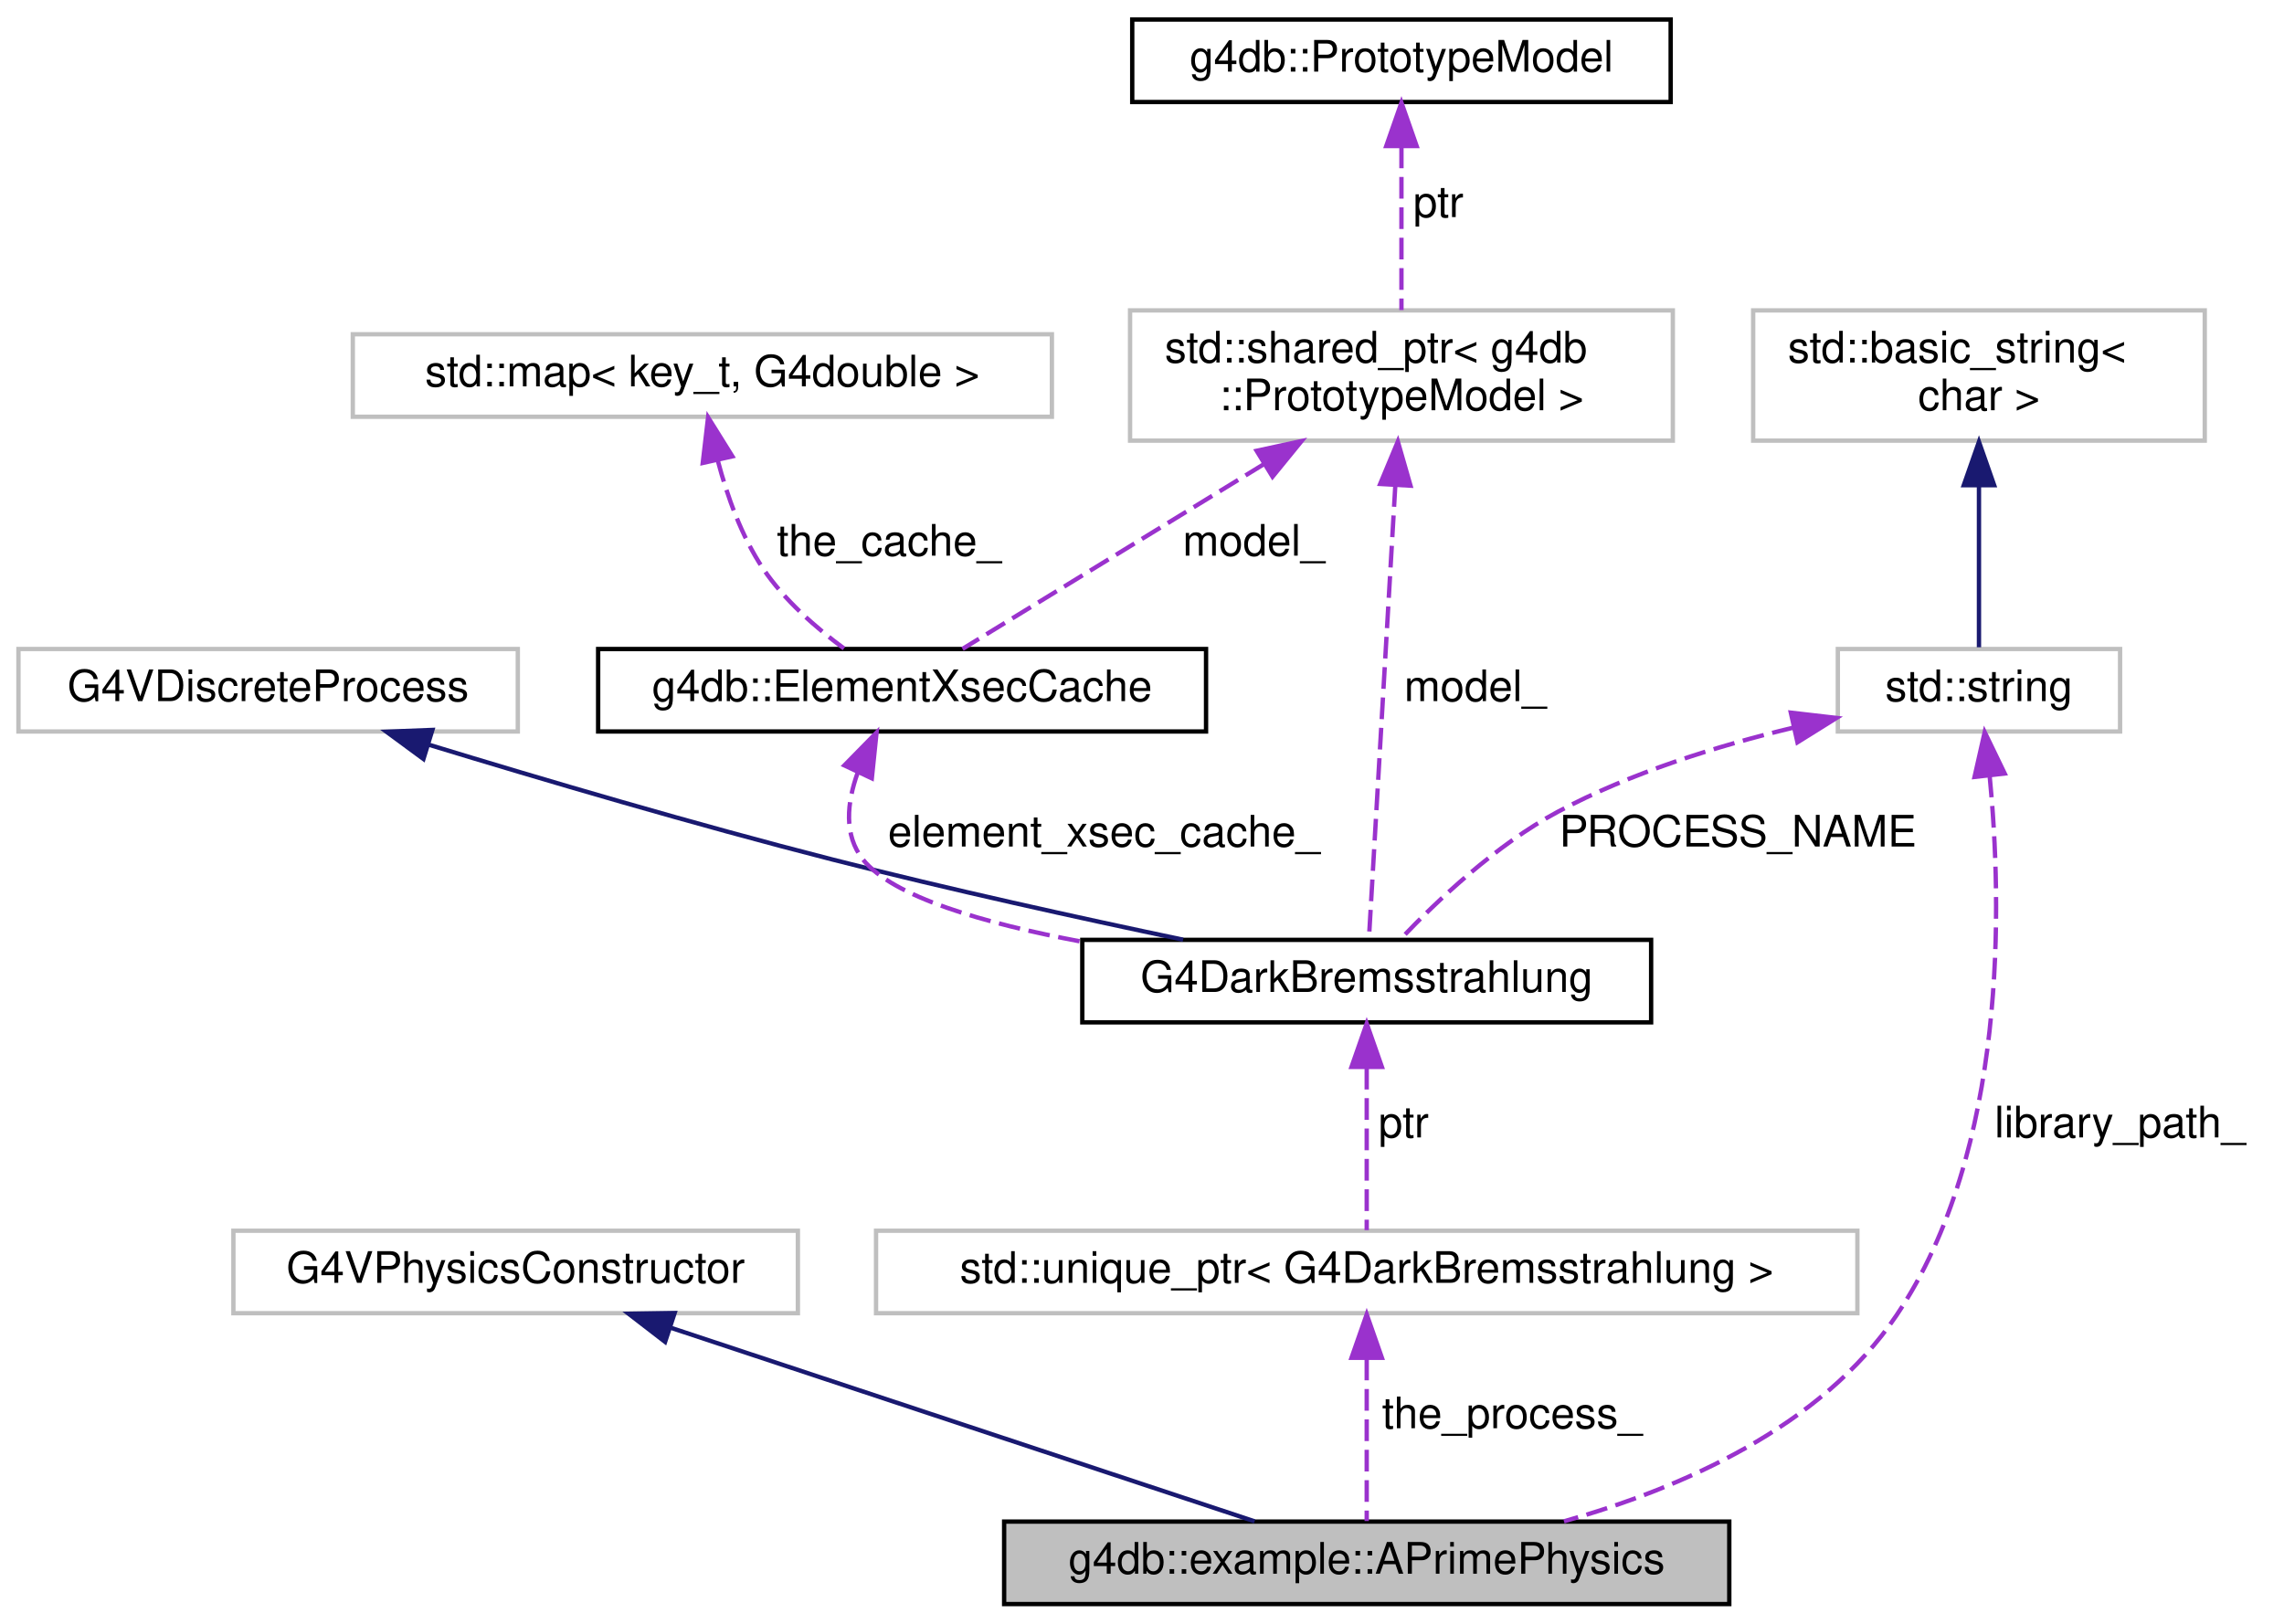
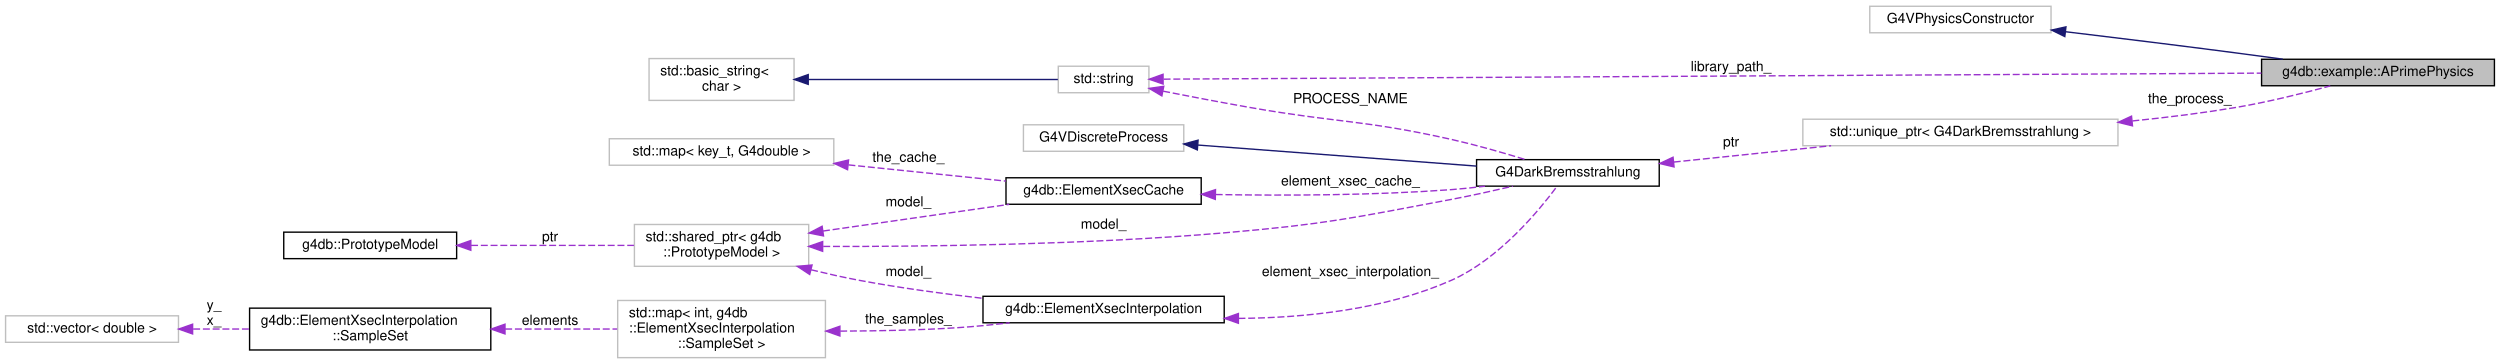
- <svg xmlns="http://www.w3.org/2000/svg" xmlns:xlink="http://www.w3.org/1999/xlink" width="526pt" height="374pt" viewBox="0.00 0.00 525.50 374.00">
-   <g id="graph0" class="graph" transform="scale(1 1) rotate(0) translate(4 370)">
+ <svg xmlns="http://www.w3.org/2000/svg" xmlns:xlink="http://www.w3.org/1999/xlink" width="1793pt" height="261pt" viewBox="0.00 0.00 1793.00 261.00">
+   <g id="graph0" class="graph" transform="scale(1 1) rotate(0) translate(4 257)">
    <g id="node1" class="node">
      <g id="a_node1">
        <a xlink:title="basic physics constructor which simply creates the A' and the dark brem">
-           <polygon fill="#bfbfbf" stroke="black" points="227,-0.5 227,-19.5 394,-19.5 394,-0.5 227,-0.5" />
-           <text text-anchor="middle" x="310.5" y="-7.5" font-family="Helvetica,sans-Serif" font-size="10.00">g4db::example::APrimePhysics</text>
+           <polygon fill="#bfbfbf" stroke="black" points="1618,-195.5 1618,-214.5 1785,-214.5 1785,-195.5 1618,-195.5" />
+           <text text-anchor="middle" x="1701.5" y="-202.5" font-family="Helvetica,sans-Serif" font-size="10.00">g4db::example::APrimePhysics</text>
        </a>
      </g>
    </g>
    <g id="node2" class="node">
      <g id="a_node2">
        <a xlink:title=" ">
-           <polygon fill="none" stroke="#bfbfbf" points="49.5,-67.5 49.5,-86.5 179.5,-86.5 179.5,-67.5 49.5,-67.5" />
-           <text text-anchor="middle" x="114.5" y="-74.5" font-family="Helvetica,sans-Serif" font-size="10.00">G4VPhysicsConstructor</text>
+           <polygon fill="none" stroke="#bfbfbf" points="1337,-233.5 1337,-252.5 1467,-252.5 1467,-233.5 1337,-233.5" />
+           <text text-anchor="middle" x="1402" y="-240.5" font-family="Helvetica,sans-Serif" font-size="10.00">G4VPhysicsConstructor</text>
        </a>
      </g>
    </g>
    <g id="edge1" class="edge">
-       <path fill="none" stroke="midnightblue" d="M150.38,-64.1C189.24,-51.21 250.27,-30.97 284.68,-19.56" />
-       <polygon fill="midnightblue" stroke="midnightblue" points="148.92,-60.9 140.53,-67.37 151.12,-67.54 148.92,-60.9" />
+       <path fill="none" stroke="midnightblue" d="M1477.53,-234.23C1514.4,-229.81 1559.56,-224.28 1600,-219 1610.74,-217.6 1622.12,-216.06 1633.22,-214.54" />
+       <polygon fill="midnightblue" stroke="midnightblue" points="1476.87,-230.78 1467.36,-235.44 1477.7,-237.73 1476.87,-230.78" />
    </g>
    <g id="node3" class="node">
      <g id="a_node3">
        <a xlink:title="STL class.">
-           <polygon fill="none" stroke="#bfbfbf" points="419,-201.5 419,-220.5 484,-220.5 484,-201.5 419,-201.5" />
-           <text text-anchor="middle" x="451.5" y="-208.5" font-family="Helvetica,sans-Serif" font-size="10.00">std::string</text>
+           <polygon fill="none" stroke="#bfbfbf" points="755,-190.5 755,-209.5 820,-209.5 820,-190.5 755,-190.5" />
+           <text text-anchor="middle" x="787.5" y="-197.5" font-family="Helvetica,sans-Serif" font-size="10.00">std::string</text>
        </a>
      </g>
    </g>
    <g id="edge2" class="edge">
-       <path fill="none" stroke="#9a32cd" stroke-dasharray="5,2" d="M453.96,-191.32C456.81,-162.14 458.2,-105.14 432.5,-67 415.18,-41.29 382.93,-27.18 355.93,-19.56" />
-       <polygon fill="#9a32cd" stroke="#9a32cd" points="450.48,-191.03 452.82,-201.36 457.43,-191.82 450.48,-191.03" />
-       <text text-anchor="middle" x="484" y="-108" font-family="Helvetica,sans-Serif" font-size="10.00"> library_path_</text>
+       <path fill="none" stroke="#9a32cd" stroke-dasharray="5,2" d="M830.52,-200.23C971.45,-201 1429.11,-203.51 1617.9,-204.55" />
+       <polygon fill="#9a32cd" stroke="#9a32cd" points="830.18,-196.73 820.16,-200.17 830.14,-203.73 830.18,-196.73" />
+       <text text-anchor="middle" x="1237.5" y="-206" font-family="Helvetica,sans-Serif" font-size="10.00"> library_path_</text>
    </g>
    <g id="node6" class="node">
      <g id="a_node6">
        <a xlink:href="classG4DarkBremsstrahlung.html" target="_top" xlink:title=" ">
-           <polygon fill="none" stroke="black" points="245,-134.5 245,-153.5 376,-153.5 376,-134.5 245,-134.5" />
-           <text text-anchor="middle" x="310.5" y="-141.5" font-family="Helvetica,sans-Serif" font-size="10.00">G4DarkBremsstrahlung</text>
+           <polygon fill="none" stroke="black" points="1055,-123.5 1055,-142.5 1186,-142.5 1186,-123.5 1055,-123.5" />
+           <text text-anchor="middle" x="1120.5" y="-130.5" font-family="Helvetica,sans-Serif" font-size="10.00">G4DarkBremsstrahlung</text>
        </a>
      </g>
    </g>
    <g id="edge11" class="edge">
-       <path fill="none" stroke="#9a32cd" stroke-dasharray="5,2" d="M408.74,-202.38C391.25,-198.19 371.24,-191.97 354.5,-183 340.27,-175.37 326.64,-162.44 318.42,-153.81" />
-       <polygon fill="#9a32cd" stroke="#9a32cd" points="408.17,-205.84 418.69,-204.62 409.7,-199.01 408.17,-205.84" />
-       <text text-anchor="middle" x="396" y="-175" font-family="Helvetica,sans-Serif" font-size="10.00"> PROCESS_NAME</text>
+       <path fill="none" stroke="#9a32cd" stroke-dasharray="5,2" d="M830.21,-191.61C849.05,-187.9 871.62,-183.58 892,-180 956.26,-168.7 973.33,-171.25 1037,-157 1054.76,-153.02 1074.33,-147.39 1089.95,-142.58" />
+       <polygon fill="#9a32cd" stroke="#9a32cd" points="829.29,-188.22 820.16,-193.6 830.65,-195.09 829.29,-188.22" />
+       <text text-anchor="middle" x="964.5" y="-183" font-family="Helvetica,sans-Serif" font-size="10.00"> PROCESS_NAME</text>
    </g>
    <g id="node4" class="node">
      <g id="a_node4">
        <a xlink:title="STL class.">
-           <polygon fill="none" stroke="#bfbfbf" points="399.5,-268.5 399.5,-298.5 503.5,-298.5 503.5,-268.5 399.5,-268.5" />
-           <text text-anchor="start" x="407.5" y="-286.5" font-family="Helvetica,sans-Serif" font-size="10.00">std::basic_string&lt;</text>
-           <text text-anchor="middle" x="451.5" y="-275.5" font-family="Helvetica,sans-Serif" font-size="10.00"> char &gt;</text>
+           <polygon fill="none" stroke="#bfbfbf" points="461.5,-185 461.5,-215 565.5,-215 565.5,-185 461.5,-185" />
+           <text text-anchor="start" x="469.5" y="-203" font-family="Helvetica,sans-Serif" font-size="10.00">std::basic_string&lt;</text>
+           <text text-anchor="middle" x="513.5" y="-192" font-family="Helvetica,sans-Serif" font-size="10.00"> char &gt;</text>
        </a>
      </g>
    </g>
    <g id="edge3" class="edge">
-       <path fill="none" stroke="midnightblue" d="M451.5,-258.09C451.5,-245.21 451.5,-230.2 451.5,-220.89" />
-       <polygon fill="midnightblue" stroke="midnightblue" points="448,-258.23 451.5,-268.23 455,-258.23 448,-258.23" />
+       <path fill="none" stroke="midnightblue" d="M575.74,-200C631.27,-200 710.94,-200 754.7,-200" />
+       <polygon fill="midnightblue" stroke="midnightblue" points="575.66,-196.5 565.66,-200 575.66,-203.5 575.66,-196.5" />
    </g>
    <g id="node5" class="node">
      <g id="a_node5">
        <a xlink:title=" ">
-           <polygon fill="none" stroke="#bfbfbf" points="197.5,-67.5 197.5,-86.5 423.5,-86.5 423.5,-67.5 197.5,-67.5" />
-           <text text-anchor="middle" x="310.5" y="-74.5" font-family="Helvetica,sans-Serif" font-size="10.00">std::unique_ptr&lt; G4DarkBremsstrahlung &gt;</text>
+           <polygon fill="none" stroke="#bfbfbf" points="1289,-152.5 1289,-171.5 1515,-171.5 1515,-152.5 1289,-152.5" />
+           <text text-anchor="middle" x="1402" y="-159.5" font-family="Helvetica,sans-Serif" font-size="10.00">std::unique_ptr&lt; G4DarkBremsstrahlung &gt;</text>
        </a>
      </g>
    </g>
    <g id="edge4" class="edge">
-       <path fill="none" stroke="#9a32cd" stroke-dasharray="5,2" d="M310.5,-57.04C310.5,-44.67 310.5,-29.12 310.5,-19.63" />
-       <polygon fill="#9a32cd" stroke="#9a32cd" points="307,-57.23 310.5,-67.23 314,-57.23 307,-57.23" />
-       <text text-anchor="middle" x="344" y="-41" font-family="Helvetica,sans-Serif" font-size="10.00"> the_process_</text>
+       <path fill="none" stroke="#9a32cd" stroke-dasharray="5,2" d="M1525.31,-170.25C1550.12,-172.74 1575.97,-175.94 1600,-180 1622.69,-183.84 1647.82,-190.09 1667.27,-195.38" />
+       <polygon fill="#9a32cd" stroke="#9a32cd" points="1525.41,-166.74 1515.12,-169.26 1524.73,-173.71 1525.41,-166.74" />
+       <text text-anchor="middle" x="1566.5" y="-183" font-family="Helvetica,sans-Serif" font-size="10.00"> the_process_</text>
    </g>
    <g id="edge5" class="edge">
-       <path fill="none" stroke="#9a32cd" stroke-dasharray="5,2" d="M310.5,-124.04C310.5,-111.67 310.5,-96.12 310.5,-86.63" />
-       <polygon fill="#9a32cd" stroke="#9a32cd" points="307,-124.23 310.5,-134.23 314,-124.23 307,-124.23" />
-       <text text-anchor="middle" x="319" y="-108" font-family="Helvetica,sans-Serif" font-size="10.00"> ptr</text>
+       <path fill="none" stroke="#9a32cd" stroke-dasharray="5,2" d="M1196.39,-140.77C1231.11,-144.37 1272.68,-148.69 1309.26,-152.48" />
+       <polygon fill="#9a32cd" stroke="#9a32cd" points="1196.63,-137.28 1186.33,-139.73 1195.91,-144.24 1196.63,-137.28" />
+       <text text-anchor="middle" x="1237.5" y="-152" font-family="Helvetica,sans-Serif" font-size="10.00"> ptr</text>
    </g>
    <g id="node7" class="node">
      <g id="a_node7">
        <a xlink:title=" ">
-           <polygon fill="none" stroke="#bfbfbf" points="0,-201.5 0,-220.5 115,-220.5 115,-201.5 0,-201.5" />
-           <text text-anchor="middle" x="57.5" y="-208.5" font-family="Helvetica,sans-Serif" font-size="10.00">G4VDiscreteProcess</text>
+           <polygon fill="none" stroke="#bfbfbf" points="730,-148.5 730,-167.5 845,-167.5 845,-148.5 730,-148.5" />
+           <text text-anchor="middle" x="787.5" y="-155.5" font-family="Helvetica,sans-Serif" font-size="10.00">G4VDiscreteProcess</text>
        </a>
      </g>
    </g>
    <g id="edge6" class="edge">
-       <path fill="none" stroke="midnightblue" d="M94.52,-198.45C120.43,-190.54 155.92,-180.07 187.5,-172 214.19,-165.18 244.4,-158.53 268.21,-153.54" />
-       <polygon fill="midnightblue" stroke="midnightblue" points="93.27,-195.17 84.74,-201.45 95.33,-201.86 93.27,-195.17" />
+       <path fill="none" stroke="midnightblue" d="M855.22,-152.96C913.46,-148.56 997.42,-142.22 1054.99,-137.87" />
+       <polygon fill="midnightblue" stroke="midnightblue" points="854.73,-149.49 845.02,-153.73 855.26,-156.47 854.73,-149.49" />
    </g>
    <g id="node8" class="node">
      <g id="a_node8">
        <a xlink:href="classg4db_1_1ElementXsecCache.html" target="_top" xlink:title="The cache of already computed cross sections.">
-           <polygon fill="none" stroke="black" points="133.5,-201.5 133.5,-220.5 273.5,-220.5 273.5,-201.5 133.5,-201.5" />
-           <text text-anchor="middle" x="203.5" y="-208.5" font-family="Helvetica,sans-Serif" font-size="10.00">g4db::ElementXsecCache</text>
+           <polygon fill="none" stroke="black" points="717.5,-110.5 717.5,-129.5 857.5,-129.5 857.5,-110.5 717.5,-110.5" />
+           <text text-anchor="middle" x="787.5" y="-117.5" font-family="Helvetica,sans-Serif" font-size="10.00">g4db::ElementXsecCache</text>
        </a>
      </g>
    </g>
    <g id="edge7" class="edge">
-       <path fill="none" stroke="#9a32cd" stroke-dasharray="5,2" d="M193.26,-191.98C190.81,-185.13 190.02,-177.64 194.5,-172 201.31,-163.42 222.37,-157.31 244.71,-153.11" />
-       <polygon fill="#9a32cd" stroke="#9a32cd" points="190.2,-193.69 197.62,-201.25 196.53,-190.71 190.2,-193.69" />
-       <text text-anchor="middle" x="250" y="-175" font-family="Helvetica,sans-Serif" font-size="10.00"> element_xsec_cache_</text>
+       <path fill="none" stroke="#9a32cd" stroke-dasharray="5,2" d="M867.88,-117.49C916.72,-116.64 980.57,-116.8 1037,-121 1044.79,-121.58 1052.97,-122.45 1061.02,-123.46" />
+       <polygon fill="#9a32cd" stroke="#9a32cd" points="867.62,-113.99 857.69,-117.68 867.76,-120.99 867.62,-113.99" />
+       <text text-anchor="middle" x="964.5" y="-124" font-family="Helvetica,sans-Serif" font-size="10.00"> element_xsec_cache_</text>
    </g>
    <g id="node9" class="node">
      <g id="a_node9">
        <a xlink:title=" ">
-           <polygon fill="none" stroke="#bfbfbf" points="77,-274 77,-293 238,-293 238,-274 77,-274" />
-           <text text-anchor="middle" x="157.5" y="-281" font-family="Helvetica,sans-Serif" font-size="10.00">std::map&lt; key_t, G4double &gt;</text>
+           <polygon fill="none" stroke="#bfbfbf" points="433,-138.5 433,-157.5 594,-157.5 594,-138.5 433,-138.5" />
+           <text text-anchor="middle" x="513.5" y="-145.5" font-family="Helvetica,sans-Serif" font-size="10.00">std::map&lt; key_t, G4double &gt;</text>
        </a>
      </g>
    </g>
    <g id="edge8" class="edge">
-       <path fill="none" stroke="#9a32cd" stroke-dasharray="5,2" d="M161.07,-263.86C163.21,-255.75 166.52,-246.43 171.5,-239 176.36,-231.76 183.69,-225.37 190.11,-220.63" />
-       <polygon fill="#9a32cd" stroke="#9a32cd" points="157.59,-263.35 158.82,-273.87 164.42,-264.88 157.59,-263.35" />
-       <text text-anchor="middle" x="200.5" y="-242" font-family="Helvetica,sans-Serif" font-size="10.00"> the_cache_</text>
+       <path fill="none" stroke="#9a32cd" stroke-dasharray="5,2" d="M604.49,-138.74C641.23,-134.95 683.06,-130.65 717.34,-127.12" />
+       <polygon fill="#9a32cd" stroke="#9a32cd" points="603.86,-135.28 594.27,-139.79 604.58,-142.25 603.86,-135.28" />
+       <text text-anchor="middle" x="647.5" y="-141" font-family="Helvetica,sans-Serif" font-size="10.00"> the_cache_</text>
    </g>
    <g id="node10" class="node">
      <g id="a_node10">
        <a xlink:title=" ">
-           <polygon fill="none" stroke="#bfbfbf" points="256,-268.5 256,-298.5 381,-298.5 381,-268.5 256,-268.5" />
-           <text text-anchor="start" x="264" y="-286.5" font-family="Helvetica,sans-Serif" font-size="10.00">std::shared_ptr&lt; g4db</text>
-           <text text-anchor="middle" x="318.5" y="-275.5" font-family="Helvetica,sans-Serif" font-size="10.00">::PrototypeModel &gt;</text>
-         </a>
-       </g>
-     </g>
-     <g id="edge12" class="edge">
-       <path fill="none" stroke="#9a32cd" stroke-dasharray="5,2" d="M317.09,-258.25C315.27,-227.03 312.21,-174.37 311.01,-153.7" />
-       <polygon fill="#9a32cd" stroke="#9a32cd" points="313.6,-258.52 317.67,-268.3 320.59,-258.12 313.6,-258.52" />
-       <text text-anchor="middle" x="335.5" y="-208.5" font-family="Helvetica,sans-Serif" font-size="10.00"> model_</text>
+           <polygon fill="none" stroke="#bfbfbf" points="451,-66 451,-96 576,-96 576,-66 451,-66" />
+           <text text-anchor="start" x="459" y="-84" font-family="Helvetica,sans-Serif" font-size="10.00">std::shared_ptr&lt; g4db</text>
+           <text text-anchor="middle" x="513.5" y="-73" font-family="Helvetica,sans-Serif" font-size="10.00">::PrototypeModel &gt;</text>
+         </a>
+       </g>
+     </g>
+     <g id="edge17" class="edge">
+       <path fill="none" stroke="#9a32cd" stroke-dasharray="5,2" d="M586.41,-80.24C659.09,-80.08 774.54,-81.46 874,-90 946.96,-96.26 965.04,-100.44 1037,-114 1051.44,-116.72 1067.19,-120.22 1081.02,-123.46" />
+       <polygon fill="#9a32cd" stroke="#9a32cd" points="586,-76.75 576.01,-80.28 586.02,-83.75 586,-76.75" />
+       <text text-anchor="middle" x="787.5" y="-93" font-family="Helvetica,sans-Serif" font-size="10.00"> model_</text>
    </g>
    <g id="edge9" class="edge">
-       <path fill="none" stroke="#9a32cd" stroke-dasharray="5,2" d="M286.85,-263.1C264.1,-249.15 234.53,-231.02 217.42,-220.53" />
-       <polygon fill="#9a32cd" stroke="#9a32cd" points="285.15,-266.16 295.5,-268.4 288.81,-260.19 285.15,-266.16" />
-       <text text-anchor="middle" x="284.5" y="-242" font-family="Helvetica,sans-Serif" font-size="10.00"> model_</text>
+       <path fill="none" stroke="#9a32cd" stroke-dasharray="5,2" d="M586.23,-91.29C627.61,-97.22 679.29,-104.63 719.79,-110.43" />
+       <polygon fill="#9a32cd" stroke="#9a32cd" points="586.62,-87.8 576.22,-89.85 585.62,-94.73 586.62,-87.8" />
+       <text text-anchor="middle" x="647.5" y="-109" font-family="Helvetica,sans-Serif" font-size="10.00"> model_</text>
+     </g>
+     <g id="node12" class="node">
+       <g id="a_node12">
+         <a xlink:href="classg4db_1_1ElementXsecInterpolation.html" target="_top" xlink:title="Interpolation of cross sections by element.">
+           <polygon fill="none" stroke="black" points="701,-25.5 701,-44.5 874,-44.5 874,-25.5 701,-25.5" />
+           <text text-anchor="middle" x="787.5" y="-32.5" font-family="Helvetica,sans-Serif" font-size="10.00">g4db::ElementXsecInterpolation</text>
+         </a>
+       </g>
+     </g>
+     <g id="edge16" class="edge">
+       <path fill="none" stroke="#9a32cd" stroke-dasharray="5,2" d="M577.71,-63.51C589.07,-60.73 600.84,-58.09 612,-56 640.79,-50.6 672.53,-46.3 700.95,-43.03" />
+       <polygon fill="#9a32cd" stroke="#9a32cd" points="576.71,-60.15 567.86,-65.97 578.41,-66.94 576.71,-60.15" />
+       <text text-anchor="middle" x="647.5" y="-59" font-family="Helvetica,sans-Serif" font-size="10.00"> model_</text>
    </g>
    <g id="node11" class="node">
      <g id="a_node11">
        <a xlink:href="classg4db_1_1PrototypeModel.html" target="_top" xlink:title="Abstract class representing a model for dark brem.">
-           <polygon fill="none" stroke="black" points="256.5,-346.5 256.5,-365.5 380.5,-365.5 380.5,-346.5 256.5,-346.5" />
-           <text text-anchor="middle" x="318.5" y="-353.5" font-family="Helvetica,sans-Serif" font-size="10.00">g4db::PrototypeModel</text>
+           <polygon fill="none" stroke="black" points="199.5,-71.5 199.5,-90.5 323.5,-90.5 323.5,-71.5 199.5,-71.5" />
+           <text text-anchor="middle" x="261.5" y="-78.5" font-family="Helvetica,sans-Serif" font-size="10.00">g4db::PrototypeModel</text>
        </a>
      </g>
    </g>
    <g id="edge10" class="edge">
-       <path fill="none" stroke="#9a32cd" stroke-dasharray="5,2" d="M318.5,-336.24C318.5,-324.41 318.5,-309.38 318.5,-298.58" />
-       <polygon fill="#9a32cd" stroke="#9a32cd" points="315,-336.36 318.5,-346.36 322,-336.36 315,-336.36" />
-       <text text-anchor="middle" x="327" y="-320" font-family="Helvetica,sans-Serif" font-size="10.00"> ptr</text>
+       <path fill="none" stroke="#9a32cd" stroke-dasharray="5,2" d="M333.84,-81C370.71,-81 415.28,-81 450.67,-81" />
+       <polygon fill="#9a32cd" stroke="#9a32cd" points="333.66,-77.5 323.66,-81 333.66,-84.5 333.66,-77.5" />
+       <text text-anchor="middle" x="390.5" y="-84" font-family="Helvetica,sans-Serif" font-size="10.00"> ptr</text>
+     </g>
+     <g id="edge12" class="edge">
+       <path fill="none" stroke="#9a32cd" stroke-dasharray="5,2" d="M884.21,-28.64C931.97,-29 989.52,-34.93 1037,-56 1071.03,-71.1 1099.99,-106.2 1112.66,-123.3" />
+       <polygon fill="#9a32cd" stroke="#9a32cd" points="884.18,-25.14 874.18,-28.65 884.18,-32.14 884.18,-25.14" />
+       <text text-anchor="middle" x="964.5" y="-59" font-family="Helvetica,sans-Serif" font-size="10.00"> element_xsec_interpolation_</text>
+     </g>
+     <g id="node13" class="node">
+       <g id="a_node13">
+         <a xlink:title=" ">
+           <polygon fill="none" stroke="#bfbfbf" points="439,-0.5 439,-41.5 588,-41.5 588,-0.5 439,-0.5" />
+           <text text-anchor="start" x="447" y="-29.5" font-family="Helvetica,sans-Serif" font-size="10.00">std::map&lt; int, g4db</text>
+           <text text-anchor="start" x="447" y="-18.5" font-family="Helvetica,sans-Serif" font-size="10.00">::ElementXsecInterpolation</text>
+           <text text-anchor="middle" x="513.5" y="-7.5" font-family="Helvetica,sans-Serif" font-size="10.00">::SampleSet &gt;</text>
+         </a>
+       </g>
+     </g>
+     <g id="edge13" class="edge">
+       <path fill="none" stroke="#9a32cd" stroke-dasharray="5,2" d="M598.57,-19.53C625.56,-19.59 655.56,-20.2 683,-22 695.02,-22.79 707.78,-24.04 720.08,-25.47" />
+       <polygon fill="#9a32cd" stroke="#9a32cd" points="598.38,-16.03 588.39,-19.54 598.39,-23.03 598.38,-16.03" />
+       <text text-anchor="middle" x="647.5" y="-25" font-family="Helvetica,sans-Serif" font-size="10.00"> the_samples_</text>
+     </g>
+     <g id="node14" class="node">
+       <g id="a_node14">
+         <a xlink:href="classg4db_1_1ElementXsecInterpolation_1_1SampleSet.html" target="_top" xlink:title="A sample set is two parallel vectors limited to operate for our interpolation goal.">
+           <polygon fill="none" stroke="black" points="175,-6 175,-36 348,-36 348,-6 175,-6" />
+           <text text-anchor="start" x="183" y="-24" font-family="Helvetica,sans-Serif" font-size="10.00">g4db::ElementXsecInterpolation</text>
+           <text text-anchor="middle" x="261.5" y="-13" font-family="Helvetica,sans-Serif" font-size="10.00">::SampleSet</text>
+         </a>
+       </g>
+     </g>
+     <g id="edge14" class="edge">
+       <path fill="none" stroke="#9a32cd" stroke-dasharray="5,2" d="M358.29,-21C384.92,-21 413.43,-21 438.6,-21" />
+       <polygon fill="#9a32cd" stroke="#9a32cd" points="358.19,-17.5 348.19,-21 358.19,-24.5 358.19,-17.5" />
+       <text text-anchor="middle" x="390.5" y="-24" font-family="Helvetica,sans-Serif" font-size="10.00"> elements</text>
+     </g>
+     <g id="node15" class="node">
+       <g id="a_node15">
+         <a xlink:title=" ">
+           <polygon fill="none" stroke="#bfbfbf" points="0,-11.5 0,-30.5 124,-30.5 124,-11.5 0,-11.5" />
+           <text text-anchor="middle" x="62" y="-18.5" font-family="Helvetica,sans-Serif" font-size="10.00">std::vector&lt; double &gt;</text>
+         </a>
+       </g>
+     </g>
+     <g id="edge15" class="edge">
+       <path fill="none" stroke="#9a32cd" stroke-dasharray="5,2" d="M134.51,-21C147.65,-21 161.49,-21 174.99,-21" />
+       <polygon fill="#9a32cd" stroke="#9a32cd" points="134.14,-17.5 124.14,-21 134.14,-24.5 134.14,-17.5" />
+       <text text-anchor="middle" x="149.5" y="-35" font-family="Helvetica,sans-Serif" font-size="10.00"> y_</text>
+       <text text-anchor="middle" x="149.5" y="-24" font-family="Helvetica,sans-Serif" font-size="10.00">x_</text>
    </g>
  </g>
</svg>
